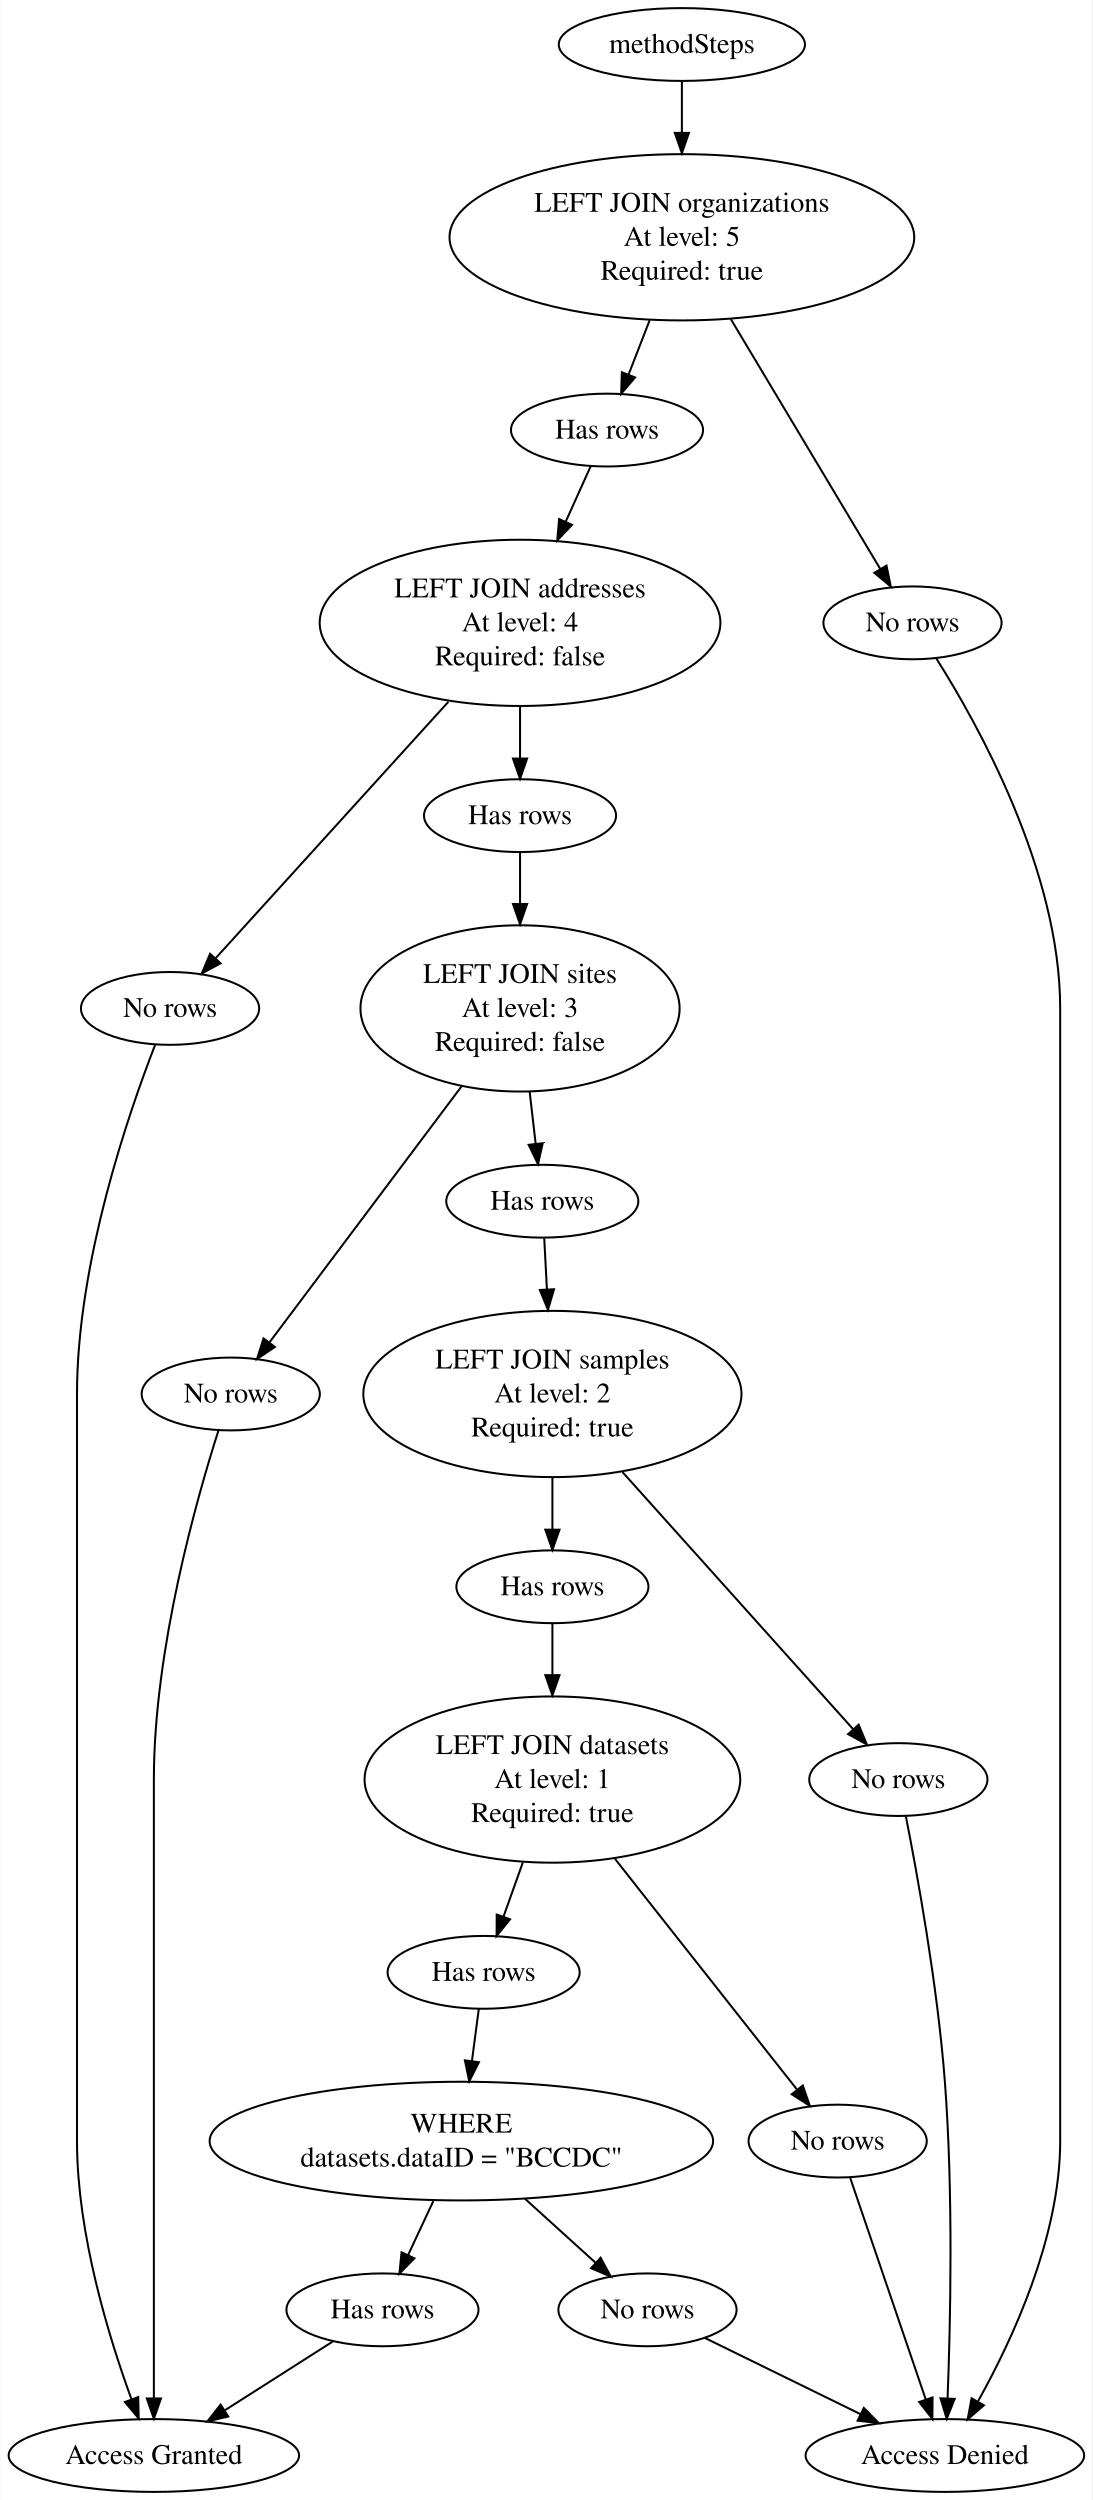
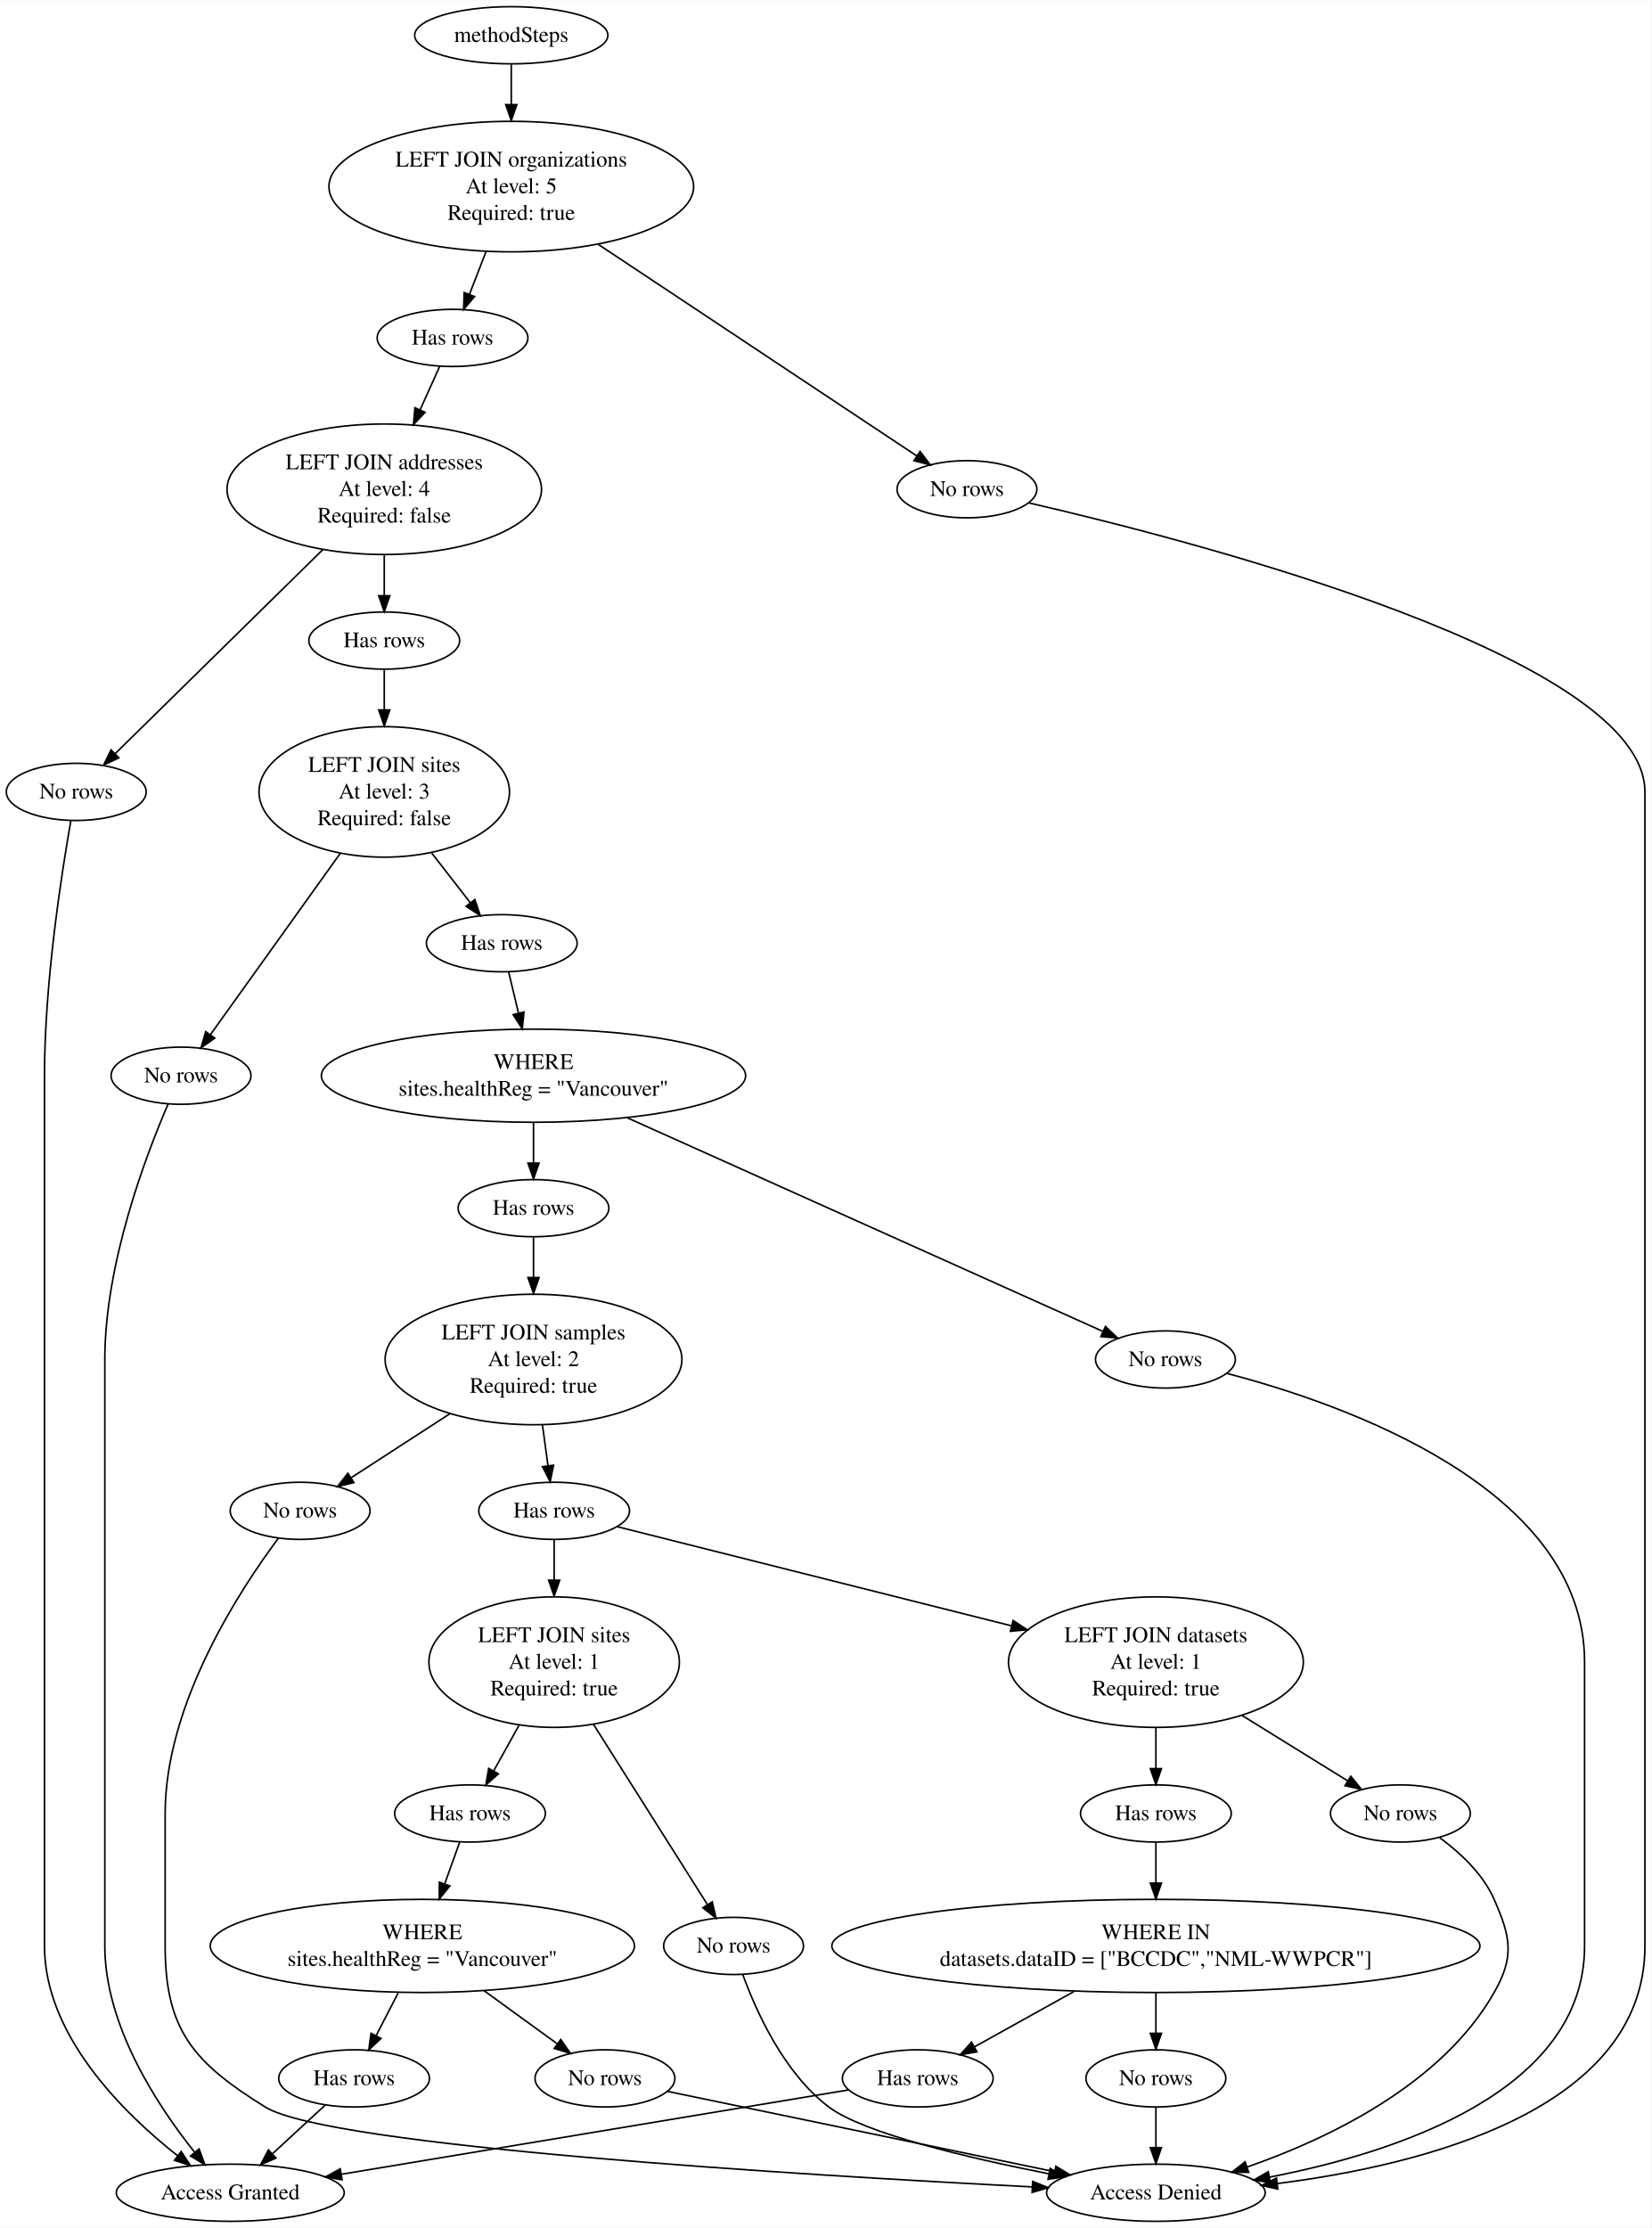
- <svg xmlns="http://www.w3.org/2000/svg" width="540pt" height="1236pt" viewBox="0.00 0.00 539.57 1235.78">
-   <g id="graph0" class="graph" transform="scale(1 1) rotate(0) translate(4 1231.782)">
-     <polygon fill="#ffffff" stroke="transparent" points="-4,4 -4,-1231.782 535.572,-1231.782 535.572,4 -4,4" />
+ <svg xmlns="http://www.w3.org/2000/svg" width="1040pt" height="1403pt" viewBox="0.00 0.00 1040.02 1402.61">
+   <g id="graph0" class="graph" transform="scale(1 1) rotate(0) translate(4 1398.613)">
+     <polygon fill="#ffffff" stroke="transparent" points="-4,4 -4,-1398.613 1036.021,-1398.613 1036.021,4 -4,4" />
    <g id="node1" class="node">
-       <ellipse fill="none" stroke="#000000" cx="332.894" cy="-1209.782" rx="60.854" ry="18" />
-       <text text-anchor="middle" x="332.894" y="-1205.582" font-family="Times,serif" font-size="14.00" fill="#000000">methodSteps</text>
+       <ellipse fill="none" stroke="#000000" cx="318.021" cy="-1376.613" rx="60.854" ry="18" />
+       <text text-anchor="middle" x="318.021" y="-1372.413" font-family="Times,serif" font-size="14.00" fill="#000000">methodSteps</text>
    </g>
    <g id="node2" class="node">
-       <ellipse fill="none" stroke="#000000" cx="332.894" cy="-1114.487" rx="114.857" ry="41.091" />
-       <text text-anchor="middle" x="332.894" y="-1127.087" font-family="Times,serif" font-size="14.00" fill="#000000">LEFT JOIN organizations</text>
-       <text text-anchor="middle" x="332.894" y="-1110.287" font-family="Times,serif" font-size="14.00" fill="#000000">At level: 5</text>
-       <text text-anchor="middle" x="332.894" y="-1093.487" font-family="Times,serif" font-size="14.00" fill="#000000">Required: true</text>
+       <ellipse fill="none" stroke="#000000" cx="318.021" cy="-1281.318" rx="114.857" ry="41.091" />
+       <text text-anchor="middle" x="318.021" y="-1293.918" font-family="Times,serif" font-size="14.00" fill="#000000">LEFT JOIN organizations</text>
+       <text text-anchor="middle" x="318.021" y="-1277.118" font-family="Times,serif" font-size="14.00" fill="#000000">At level: 5</text>
+       <text text-anchor="middle" x="318.021" y="-1260.318" font-family="Times,serif" font-size="14.00" fill="#000000">Required: true</text>
    </g>
    <g id="edge1" class="edge">
-       <path fill="none" stroke="#000000" d="M332.894,-1191.408C332.894,-1184.099 332.894,-1175.289 332.894,-1166.28" />
-       <polygon fill="#000000" stroke="#000000" points="336.394,-1166.094 332.894,-1156.094 329.394,-1166.094 336.394,-1166.094" />
+       <path fill="none" stroke="#000000" d="M318.021,-1358.239C318.021,-1350.93 318.021,-1342.12 318.021,-1333.112" />
+       <polygon fill="#000000" stroke="#000000" points="321.521,-1332.925 318.021,-1322.925 314.521,-1332.925 321.521,-1332.925" />
    </g>
    <g id="node3" class="node">
-       <ellipse fill="none" stroke="#000000" cx="295.894" cy="-1019.192" rx="47.47" ry="18" />
-       <text text-anchor="middle" x="295.894" y="-1014.992" font-family="Times,serif" font-size="14.00" fill="#000000">Has rows</text>
+       <ellipse fill="none" stroke="#000000" cx="281.021" cy="-1186.023" rx="47.47" ry="18" />
+       <text text-anchor="middle" x="281.021" y="-1181.823" font-family="Times,serif" font-size="14.00" fill="#000000">Has rows</text>
    </g>
    <g id="edge2" class="edge">
-       <path fill="none" stroke="#000000" d="M316.988,-1073.52C313.44,-1064.383 309.762,-1054.911 306.491,-1046.486" />
-       <polygon fill="#000000" stroke="#000000" points="309.752,-1045.213 302.869,-1037.158 303.226,-1047.747 309.752,-1045.213" />
+       <path fill="none" stroke="#000000" d="M302.115,-1240.351C298.567,-1231.214 294.89,-1221.743 291.618,-1213.317" />
+       <polygon fill="#000000" stroke="#000000" points="294.879,-1212.044 287.997,-1203.989 288.353,-1214.578 294.879,-1212.044" />
+     </g>
+     <g id="node30" class="node">
+       <ellipse fill="none" stroke="#000000" cx="605.021" cy="-1090.728" rx="44.041" ry="18" />
+       <text text-anchor="middle" x="605.021" y="-1086.528" font-family="Times,serif" font-size="14.00" fill="#000000">No rows</text>
+     </g>
+     <g id="edge37" class="edge">
+       <path fill="none" stroke="#000000" d="M373.018,-1244.796C432.47,-1205.315 525.173,-1143.753 573.426,-1111.709" />
+       <polygon fill="#000000" stroke="#000000" points="575.506,-1114.529 581.9,-1106.082 571.634,-1108.698 575.506,-1114.529" />
+     </g>
+     <g id="node4" class="node">
+       <ellipse fill="none" stroke="#000000" cx="238.021" cy="-1090.728" rx="99.052" ry="41.091" />
+       <text text-anchor="middle" x="238.021" y="-1103.328" font-family="Times,serif" font-size="14.00" fill="#000000">LEFT JOIN addresses</text>
+       <text text-anchor="middle" x="238.021" y="-1086.528" font-family="Times,serif" font-size="14.00" fill="#000000">At level: 4</text>
+       <text text-anchor="middle" x="238.021" y="-1069.728" font-family="Times,serif" font-size="14.00" fill="#000000">Required: false</text>
+     </g>
+     <g id="edge3" class="edge">
+       <path fill="none" stroke="#000000" d="M272.933,-1168.099C269.393,-1160.254 265.046,-1150.62 260.636,-1140.846" />
+       <polygon fill="#000000" stroke="#000000" points="263.716,-1139.162 256.413,-1131.487 257.335,-1142.042 263.716,-1139.162" />
+     </g>
+     <g id="node5" class="node">
+       <ellipse fill="none" stroke="#000000" cx="238.021" cy="-995.433" rx="47.47" ry="18" />
+       <text text-anchor="middle" x="238.021" y="-991.233" font-family="Times,serif" font-size="14.00" fill="#000000">Has rows</text>
+     </g>
+     <g id="edge4" class="edge">
+       <path fill="none" stroke="#000000" d="M238.021,-1049.207C238.021,-1040.656 238.021,-1031.836 238.021,-1023.876" />
+       <polygon fill="#000000" stroke="#000000" points="241.521,-1023.659 238.021,-1013.659 234.521,-1023.659 241.521,-1023.659" />
+     </g>
+     <g id="node29" class="node">
+       <ellipse fill="none" stroke="#000000" cx="44.021" cy="-900.138" rx="44.041" ry="18" />
+       <text text-anchor="middle" x="44.021" y="-895.938" font-family="Times,serif" font-size="14.00" fill="#000000">No rows</text>
+     </g>
+     <g id="edge35" class="edge">
+       <path fill="none" stroke="#000000" d="M199.228,-1052.617C160.328,-1014.401 101.61,-956.715 68.673,-924.356" />
+       <polygon fill="#000000" stroke="#000000" points="70.858,-921.597 61.272,-917.085 65.952,-926.59 70.858,-921.597" />
+     </g>
+     <g id="node6" class="node">
+       <ellipse fill="none" stroke="#000000" cx="238.021" cy="-900.138" rx="78.888" ry="41.091" />
+       <text text-anchor="middle" x="238.021" y="-912.738" font-family="Times,serif" font-size="14.00" fill="#000000">LEFT JOIN sites</text>
+       <text text-anchor="middle" x="238.021" y="-895.938" font-family="Times,serif" font-size="14.00" fill="#000000">At level: 3</text>
+       <text text-anchor="middle" x="238.021" y="-879.138" font-family="Times,serif" font-size="14.00" fill="#000000">Required: false</text>
+     </g>
+     <g id="edge5" class="edge">
+       <path fill="none" stroke="#000000" d="M238.021,-977.059C238.021,-969.75 238.021,-960.94 238.021,-951.931" />
+       <polygon fill="#000000" stroke="#000000" points="241.521,-951.745 238.021,-941.745 234.521,-951.745 241.521,-951.745" />
+     </g>
+     <g id="node7" class="node">
+       <ellipse fill="none" stroke="#000000" cx="312.021" cy="-804.843" rx="47.47" ry="18" />
+       <text text-anchor="middle" x="312.021" y="-800.643" font-family="Times,serif" font-size="14.00" fill="#000000">Has rows</text>
+     </g>
+     <g id="edge6" class="edge">
+       <path fill="none" stroke="#000000" d="M267.906,-861.652C276.097,-851.105 284.771,-839.935 292.24,-830.316" />
+       <polygon fill="#000000" stroke="#000000" points="295.082,-832.363 298.451,-822.318 289.553,-828.069 295.082,-832.363" />
+     </g>
+     <g id="node28" class="node">
+       <ellipse fill="none" stroke="#000000" cx="110.021" cy="-721.427" rx="44.041" ry="18" />
+       <text text-anchor="middle" x="110.021" y="-717.227" font-family="Times,serif" font-size="14.00" fill="#000000">No rows</text>
+     </g>
+     <g id="edge33" class="edge">
+       <path fill="none" stroke="#000000" d="M210.247,-861.36C185.486,-826.79 149.938,-777.159 128.505,-747.235" />
+       <polygon fill="#000000" stroke="#000000" points="131.263,-745.074 122.595,-738.982 125.572,-749.15 131.263,-745.074" />
+     </g>
+     <g id="node8" class="node">
+       <ellipse fill="none" stroke="#000000" cx="332.021" cy="-721.427" rx="133.607" ry="29.331" />
+       <text text-anchor="middle" x="332.021" y="-725.627" font-family="Times,serif" font-size="14.00" fill="#000000">WHERE</text>
+       <text text-anchor="middle" x="332.021" y="-708.827" font-family="Times,serif" font-size="14.00" fill="#000000">sites.healthReg = "Vancouver"</text>
+     </g>
+     <g id="edge7" class="edge">
+       <path fill="none" stroke="#000000" d="M316.361,-786.743C318.2,-779.072 320.42,-769.812 322.603,-760.707" />
+       <polygon fill="#000000" stroke="#000000" points="326.009,-761.511 324.937,-750.97 319.202,-759.879 326.009,-761.511" />
+     </g>
+     <g id="node9" class="node">
+       <ellipse fill="none" stroke="#000000" cx="332.021" cy="-638.011" rx="47.47" ry="18" />
+       <text text-anchor="middle" x="332.021" y="-633.811" font-family="Times,serif" font-size="14.00" fill="#000000">Has rows</text>
+     </g>
+     <g id="edge8" class="edge">
+       <path fill="none" stroke="#000000" d="M332.021,-691.783C332.021,-683.578 332.021,-674.691 332.021,-666.55" />
+       <polygon fill="#000000" stroke="#000000" points="335.521,-666.398 332.021,-656.398 328.521,-666.398 335.521,-666.398" />
+     </g>
+     <g id="node27" class="node">
+       <ellipse fill="none" stroke="#000000" cx="730.021" cy="-542.716" rx="44.041" ry="18" />
+       <text text-anchor="middle" x="730.021" y="-538.516" font-family="Times,serif" font-size="14.00" fill="#000000">No rows</text>
+     </g>
+     <g id="edge31" class="edge">
+       <path fill="none" stroke="#000000" d="M391.176,-694.865C473.488,-657.905 620.348,-591.962 690.543,-560.443" />
+       <polygon fill="#000000" stroke="#000000" points="692.235,-563.52 699.924,-556.231 689.367,-557.134 692.235,-563.52" />
+     </g>
+     <g id="node10" class="node">
+       <ellipse fill="none" stroke="#000000" cx="332.021" cy="-542.716" rx="93.477" ry="41.091" />
+       <text text-anchor="middle" x="332.021" y="-555.316" font-family="Times,serif" font-size="14.00" fill="#000000">LEFT JOIN samples</text>
+       <text text-anchor="middle" x="332.021" y="-538.516" font-family="Times,serif" font-size="14.00" fill="#000000">At level: 2</text>
+       <text text-anchor="middle" x="332.021" y="-521.716" font-family="Times,serif" font-size="14.00" fill="#000000">Required: true</text>
+     </g>
+     <g id="edge9" class="edge">
+       <path fill="none" stroke="#000000" d="M332.021,-619.638C332.021,-612.328 332.021,-603.519 332.021,-594.51" />
+       <polygon fill="#000000" stroke="#000000" points="335.521,-594.323 332.021,-584.324 328.521,-594.324 335.521,-594.323" />
+     </g>
+     <g id="node11" class="node">
+       <ellipse fill="none" stroke="#000000" cx="345.021" cy="-447.421" rx="47.47" ry="18" />
+       <text text-anchor="middle" x="345.021" y="-443.221" font-family="Times,serif" font-size="14.00" fill="#000000">Has rows</text>
+     </g>
+     <g id="edge10" class="edge">
+       <path fill="none" stroke="#000000" d="M337.647,-501.473C338.83,-492.799 340.053,-483.837 341.154,-475.764" />
+       <polygon fill="#000000" stroke="#000000" points="344.635,-476.145 342.519,-465.764 337.699,-475.199 344.635,-476.145" />
+     </g>
+     <g id="node26" class="node">
+       <ellipse fill="none" stroke="#000000" cx="185.021" cy="-447.421" rx="44.041" ry="18" />
+       <text text-anchor="middle" x="185.021" y="-443.221" font-family="Times,serif" font-size="14.00" fill="#000000">No rows</text>
+     </g>
+     <g id="edge29" class="edge">
+       <path fill="none" stroke="#000000" d="M279.366,-508.582C258.551,-495.089 235.305,-480.019 217.096,-468.215" />
+       <polygon fill="#000000" stroke="#000000" points="218.889,-465.206 208.594,-462.703 215.082,-471.08 218.889,-465.206" />
+     </g>
+     <g id="node12" class="node">
+       <ellipse fill="none" stroke="#000000" cx="345.021" cy="-352.126" rx="78.888" ry="41.091" />
+       <text text-anchor="middle" x="345.021" y="-364.726" font-family="Times,serif" font-size="14.00" fill="#000000">LEFT JOIN sites</text>
+       <text text-anchor="middle" x="345.021" y="-347.926" font-family="Times,serif" font-size="14.00" fill="#000000">At level: 1</text>
+       <text text-anchor="middle" x="345.021" y="-331.126" font-family="Times,serif" font-size="14.00" fill="#000000">Required: true</text>
+     </g>
+     <g id="edge11" class="edge">
+       <path fill="none" stroke="#000000" d="M345.021,-429.048C345.021,-421.738 345.021,-412.929 345.021,-403.92" />
+       <polygon fill="#000000" stroke="#000000" points="348.521,-403.733 345.021,-393.733 341.521,-403.733 348.521,-403.733" />
+     </g>
+     <g id="node20" class="node">
+       <ellipse fill="none" stroke="#000000" cx="724.021" cy="-352.126" rx="92.866" ry="41.091" />
+       <text text-anchor="middle" x="724.021" y="-364.726" font-family="Times,serif" font-size="14.00" fill="#000000">LEFT JOIN datasets</text>
+       <text text-anchor="middle" x="724.021" y="-347.926" font-family="Times,serif" font-size="14.00" fill="#000000">At level: 1</text>
+       <text text-anchor="middle" x="724.021" y="-331.126" font-family="Times,serif" font-size="14.00" fill="#000000">Required: true</text>
+     </g>
+     <g id="edge20" class="edge">
+       <path fill="none" stroke="#000000" d="M384.508,-437.493C442.871,-422.818 553.783,-394.93 632.958,-375.023" />
+       <polygon fill="#000000" stroke="#000000" points="634.092,-378.347 642.937,-372.514 632.385,-371.558 634.092,-378.347" />
+     </g>
+     <g id="node13" class="node">
+       <ellipse fill="none" stroke="#000000" cx="292.021" cy="-256.831" rx="47.47" ry="18" />
+       <text text-anchor="middle" x="292.021" y="-252.631" font-family="Times,serif" font-size="14.00" fill="#000000">Has rows</text>
+     </g>
+     <g id="edge12" class="edge">
+       <path fill="none" stroke="#000000" d="M322.851,-312.265C317.462,-302.574 311.826,-292.442 306.87,-283.531" />
+       <polygon fill="#000000" stroke="#000000" points="309.909,-281.794 301.99,-274.756 303.791,-285.196 309.909,-281.794" />
+     </g>
+     <g id="node19" class="node">
+       <ellipse fill="none" stroke="#000000" cx="458.021" cy="-173.416" rx="44.041" ry="18" />
+       <text text-anchor="middle" x="458.021" y="-169.216" font-family="Times,serif" font-size="14.00" fill="#000000">No rows</text>
+     </g>
+     <g id="edge18" class="edge">
+       <path fill="none" stroke="#000000" d="M369.819,-312.908C391.603,-278.455 422.684,-229.3 441.542,-199.477" />
+       <polygon fill="#000000" stroke="#000000" points="444.592,-201.203 446.978,-190.88 438.675,-197.462 444.592,-201.203" />
+     </g>
+     <g id="node14" class="node">
+       <ellipse fill="none" stroke="#000000" cx="262.021" cy="-173.416" rx="133.607" ry="29.331" />
+       <text text-anchor="middle" x="262.021" y="-177.616" font-family="Times,serif" font-size="14.00" fill="#000000">WHERE</text>
+       <text text-anchor="middle" x="262.021" y="-160.816" font-family="Times,serif" font-size="14.00" fill="#000000">sites.healthReg = "Vancouver"</text>
+     </g>
+     <g id="edge13" class="edge">
+       <path fill="none" stroke="#000000" d="M285.511,-238.731C282.723,-230.979 279.351,-221.603 276.043,-212.405" />
+       <polygon fill="#000000" stroke="#000000" points="279.324,-211.184 272.646,-202.959 272.737,-213.553 279.324,-211.184" />
+     </g>
+     <g id="node15" class="node">
+       <ellipse fill="none" stroke="#000000" cx="219.021" cy="-90" rx="47.47" ry="18" />
+       <text text-anchor="middle" x="219.021" y="-85.8" font-family="Times,serif" font-size="14.00" fill="#000000">Has rows</text>
+     </g>
+     <g id="edge14" class="edge">
+       <path fill="none" stroke="#000000" d="M246.739,-143.772C242.25,-135.061 237.364,-125.583 232.962,-117.045" />
+       <polygon fill="#000000" stroke="#000000" points="235.938,-115.18 228.245,-107.895 229.716,-118.387 235.938,-115.18" />
+     </g>
+     <g id="node17" class="node">
+       <ellipse fill="none" stroke="#000000" cx="377.021" cy="-90" rx="44.041" ry="18" />
+       <text text-anchor="middle" x="377.021" y="-85.8" font-family="Times,serif" font-size="14.00" fill="#000000">No rows</text>
+     </g>
+     <g id="edge16" class="edge">
+       <path fill="none" stroke="#000000" d="M300.954,-145.175C315.956,-134.294 332.846,-122.043 346.893,-111.853" />
+       <polygon fill="#000000" stroke="#000000" points="349.19,-114.511 355.23,-105.806 345.08,-108.845 349.19,-114.511" />
+     </g>
+     <g id="node16" class="node">
+       <ellipse fill="none" stroke="#000000" cx="141.021" cy="-18" rx="71.787" ry="18" />
+       <text text-anchor="middle" x="141.021" y="-13.8" font-family="Times,serif" font-size="14.00" fill="#000000">Access Granted</text>
+     </g>
+     <g id="edge15" class="edge">
+       <path fill="none" stroke="#000000" d="M200.93,-73.301C191.08,-64.208 178.703,-52.784 167.76,-42.682" />
+       <polygon fill="#000000" stroke="#000000" points="169.824,-39.824 160.102,-35.613 165.076,-44.968 169.824,-39.824" />
+     </g>
+     <g id="node18" class="node">
+       <ellipse fill="none" stroke="#000000" cx="724.021" cy="-18" rx="68.858" ry="18" />
+       <text text-anchor="middle" x="724.021" y="-13.8" font-family="Times,serif" font-size="14.00" fill="#000000">Access Denied</text>
+     </g>
+     <g id="edge17" class="edge">
+       <path fill="none" stroke="#000000" d="M416.488,-81.811C475.83,-69.498 588.66,-46.087 659.913,-31.302" />
+       <polygon fill="#000000" stroke="#000000" points="661.033,-34.644 670.113,-29.185 659.611,-27.79 661.033,-34.644" />
+     </g>
+     <g id="edge19" class="edge">
+       <path fill="none" stroke="#000000" d="M463.799,-155.466C472.1,-132.588 489.607,-93.442 518.021,-72 539.843,-55.532 605.202,-40.069 656.512,-29.946" />
+       <polygon fill="#000000" stroke="#000000" points="657.419,-33.336 666.569,-27.994 656.086,-26.464 657.419,-33.336" />
    </g>
    <g id="node21" class="node">
-       <ellipse fill="none" stroke="#000000" cx="446.894" cy="-923.896" rx="44.041" ry="18" />
-       <text text-anchor="middle" x="446.894" y="-919.697" font-family="Times,serif" font-size="14.00" fill="#000000">No rows</text>
+       <ellipse fill="none" stroke="#000000" cx="724.021" cy="-256.831" rx="47.47" ry="18" />
+       <text text-anchor="middle" x="724.021" y="-252.631" font-family="Times,serif" font-size="14.00" fill="#000000">Has rows</text>
+     </g>
+     <g id="edge21" class="edge">
+       <path fill="none" stroke="#000000" d="M724.021,-310.606C724.021,-302.054 724.021,-293.235 724.021,-285.274" />
+       <polygon fill="#000000" stroke="#000000" points="727.521,-285.057 724.021,-275.057 720.521,-285.057 727.521,-285.057" />
+     </g>
+     <g id="node25" class="node">
+       <ellipse fill="none" stroke="#000000" cx="878.021" cy="-256.831" rx="44.041" ry="18" />
+       <text text-anchor="middle" x="878.021" y="-252.631" font-family="Times,serif" font-size="14.00" fill="#000000">No rows</text>
+     </g>
+     <g id="edge27" class="edge">
+       <path fill="none" stroke="#000000" d="M778.315,-318.529C800.444,-304.836 825.319,-289.443 844.688,-277.457" />
+       <polygon fill="#000000" stroke="#000000" points="846.782,-280.278 853.443,-272.04 843.098,-274.325 846.782,-280.278" />
+     </g>
+     <g id="node22" class="node">
+       <ellipse fill="none" stroke="#000000" cx="724.021" cy="-173.416" rx="204.088" ry="29.331" />
+       <text text-anchor="middle" x="724.021" y="-177.616" font-family="Times,serif" font-size="14.00" fill="#000000">WHERE IN</text>
+       <text text-anchor="middle" x="724.021" y="-160.816" font-family="Times,serif" font-size="14.00" fill="#000000">datasets.dataID = ["BCCDC","NML-WWPCR"]</text>
+     </g>
+     <g id="edge22" class="edge">
+       <path fill="none" stroke="#000000" d="M724.021,-238.731C724.021,-231.142 724.021,-221.997 724.021,-212.986" />
+       <polygon fill="#000000" stroke="#000000" points="727.521,-212.959 724.021,-202.959 720.521,-212.959 727.521,-212.959" />
+     </g>
+     <g id="node23" class="node">
+       <ellipse fill="none" stroke="#000000" cx="574.021" cy="-90" rx="47.47" ry="18" />
+       <text text-anchor="middle" x="574.021" y="-85.8" font-family="Times,serif" font-size="14.00" fill="#000000">Has rows</text>
+     </g>
+     <g id="edge23" class="edge">
+       <path fill="none" stroke="#000000" d="M672.399,-144.709C651.716,-133.207 628.397,-120.239 609.655,-109.817" />
+       <polygon fill="#000000" stroke="#000000" points="611.295,-106.723 600.854,-104.922 607.893,-112.841 611.295,-106.723" />
+     </g>
+     <g id="node24" class="node">
+       <ellipse fill="none" stroke="#000000" cx="724.021" cy="-90" rx="44.041" ry="18" />
+       <text text-anchor="middle" x="724.021" y="-85.8" font-family="Times,serif" font-size="14.00" fill="#000000">No rows</text>
+     </g>
+     <g id="edge25" class="edge">
+       <path fill="none" stroke="#000000" d="M724.021,-143.772C724.021,-135.566 724.021,-126.68 724.021,-118.539" />
+       <polygon fill="#000000" stroke="#000000" points="727.521,-118.386 724.021,-108.387 720.521,-118.387 727.521,-118.386" />
    </g>
    <g id="edge24" class="edge">
-       <path fill="none" stroke="#000000" d="M357.07,-1074.067C379.318,-1036.872 411.687,-982.757 430.885,-950.661" />
-       <polygon fill="#000000" stroke="#000000" points="434.033,-952.216 436.162,-941.837 428.025,-948.623 434.033,-952.216" />
-     </g>
-     <g id="node4" class="node">
-       <ellipse fill="none" stroke="#000000" cx="252.894" cy="-923.896" rx="99.052" ry="41.091" />
-       <text text-anchor="middle" x="252.894" y="-936.496" font-family="Times,serif" font-size="14.00" fill="#000000">LEFT JOIN addresses</text>
-       <text text-anchor="middle" x="252.894" y="-919.697" font-family="Times,serif" font-size="14.00" fill="#000000">At level: 4</text>
-       <text text-anchor="middle" x="252.894" y="-902.896" font-family="Times,serif" font-size="14.00" fill="#000000">Required: false</text>
-     </g>
-     <g id="edge3" class="edge">
-       <path fill="none" stroke="#000000" d="M287.806,-1001.267C284.266,-993.423 279.918,-983.788 275.509,-974.015" />
-       <polygon fill="#000000" stroke="#000000" points="278.589,-972.331 271.285,-964.656 272.208,-975.21 278.589,-972.331" />
-     </g>
-     <g id="node5" class="node">
-       <ellipse fill="none" stroke="#000000" cx="252.894" cy="-828.601" rx="47.47" ry="18" />
-       <text text-anchor="middle" x="252.894" y="-824.402" font-family="Times,serif" font-size="14.00" fill="#000000">Has rows</text>
-     </g>
-     <g id="edge4" class="edge">
-       <path fill="none" stroke="#000000" d="M252.894,-882.376C252.894,-873.824 252.894,-865.005 252.894,-857.044" />
-       <polygon fill="#000000" stroke="#000000" points="256.394,-856.827 252.894,-846.827 249.394,-856.827 256.394,-856.827" />
-     </g>
-     <g id="node20" class="node">
-       <ellipse fill="none" stroke="#000000" cx="79.894" cy="-733.307" rx="44.041" ry="18" />
-       <text text-anchor="middle" x="79.894" y="-729.106" font-family="Times,serif" font-size="14.00" fill="#000000">No rows</text>
-     </g>
-     <g id="edge22" class="edge">
-       <path fill="none" stroke="#000000" d="M217.467,-884.868C183.019,-846.918 131.735,-790.419 102.489,-758.2" />
-       <polygon fill="#000000" stroke="#000000" points="104.865,-755.61 95.552,-750.558 99.682,-760.314 104.865,-755.61" />
-     </g>
-     <g id="node6" class="node">
-       <ellipse fill="none" stroke="#000000" cx="252.894" cy="-733.307" rx="78.888" ry="41.091" />
-       <text text-anchor="middle" x="252.894" y="-745.907" font-family="Times,serif" font-size="14.00" fill="#000000">LEFT JOIN sites</text>
-       <text text-anchor="middle" x="252.894" y="-729.106" font-family="Times,serif" font-size="14.00" fill="#000000">At level: 3</text>
-       <text text-anchor="middle" x="252.894" y="-712.307" font-family="Times,serif" font-size="14.00" fill="#000000">Required: false</text>
-     </g>
-     <g id="edge5" class="edge">
-       <path fill="none" stroke="#000000" d="M252.894,-810.228C252.894,-802.918 252.894,-794.109 252.894,-785.1" />
-       <polygon fill="#000000" stroke="#000000" points="256.394,-784.914 252.894,-774.914 249.394,-784.914 256.394,-784.914" />
-     </g>
-     <g id="node7" class="node">
-       <ellipse fill="none" stroke="#000000" cx="263.894" cy="-638.011" rx="47.47" ry="18" />
-       <text text-anchor="middle" x="263.894" y="-633.811" font-family="Times,serif" font-size="14.00" fill="#000000">Has rows</text>
-     </g>
-     <g id="edge6" class="edge">
-       <path fill="none" stroke="#000000" d="M257.654,-692.063C258.656,-683.389 259.69,-674.427 260.622,-666.354" />
-       <polygon fill="#000000" stroke="#000000" points="264.106,-666.689 261.776,-656.354 257.153,-665.886 264.106,-666.689" />
-     </g>
-     <g id="node19" class="node">
-       <ellipse fill="none" stroke="#000000" cx="109.894" cy="-542.716" rx="44.041" ry="18" />
-       <text text-anchor="middle" x="109.894" y="-538.516" font-family="Times,serif" font-size="14.00" fill="#000000">No rows</text>
-     </g>
-     <g id="edge20" class="edge">
-       <path fill="none" stroke="#000000" d="M223.955,-694.738C195.637,-656.995 153.313,-600.586 128.975,-568.148" />
-       <polygon fill="#000000" stroke="#000000" points="131.705,-565.954 122.903,-560.056 126.105,-570.155 131.705,-565.954" />
-     </g>
-     <g id="node8" class="node">
-       <ellipse fill="none" stroke="#000000" cx="268.894" cy="-542.716" rx="93.477" ry="41.091" />
-       <text text-anchor="middle" x="268.894" y="-555.316" font-family="Times,serif" font-size="14.00" fill="#000000">LEFT JOIN samples</text>
-       <text text-anchor="middle" x="268.894" y="-538.516" font-family="Times,serif" font-size="14.00" fill="#000000">At level: 2</text>
-       <text text-anchor="middle" x="268.894" y="-521.716" font-family="Times,serif" font-size="14.00" fill="#000000">Required: true</text>
-     </g>
-     <g id="edge7" class="edge">
-       <path fill="none" stroke="#000000" d="M264.858,-619.638C265.241,-612.328 265.703,-603.519 266.176,-594.51" />
-       <polygon fill="#000000" stroke="#000000" points="269.682,-594.493 266.711,-584.324 262.691,-594.126 269.682,-594.493" />
-     </g>
-     <g id="node9" class="node">
-       <ellipse fill="none" stroke="#000000" cx="268.894" cy="-447.421" rx="47.47" ry="18" />
-       <text text-anchor="middle" x="268.894" y="-443.221" font-family="Times,serif" font-size="14.00" fill="#000000">Has rows</text>
-     </g>
-     <g id="edge8" class="edge">
-       <path fill="none" stroke="#000000" d="M268.894,-501.196C268.894,-492.644 268.894,-483.825 268.894,-475.864" />
-       <polygon fill="#000000" stroke="#000000" points="272.394,-475.647 268.894,-465.647 265.394,-475.647 272.394,-475.647" />
-     </g>
-     <g id="node18" class="node">
-       <ellipse fill="none" stroke="#000000" cx="439.894" cy="-352.126" rx="44.041" ry="18" />
-       <text text-anchor="middle" x="439.894" y="-347.926" font-family="Times,serif" font-size="14.00" fill="#000000">No rows</text>
-     </g>
-     <g id="edge18" class="edge">
-       <path fill="none" stroke="#000000" d="M303.498,-504.148C337.505,-466.244 388.403,-409.516 417.447,-377.145" />
-       <polygon fill="#000000" stroke="#000000" points="420.263,-379.247 424.336,-369.466 415.053,-374.572 420.263,-379.247" />
-     </g>
-     <g id="node10" class="node">
-       <ellipse fill="none" stroke="#000000" cx="268.894" cy="-352.126" rx="92.866" ry="41.091" />
-       <text text-anchor="middle" x="268.894" y="-364.726" font-family="Times,serif" font-size="14.00" fill="#000000">LEFT JOIN datasets</text>
-       <text text-anchor="middle" x="268.894" y="-347.926" font-family="Times,serif" font-size="14.00" fill="#000000">At level: 1</text>
-       <text text-anchor="middle" x="268.894" y="-331.126" font-family="Times,serif" font-size="14.00" fill="#000000">Required: true</text>
-     </g>
-     <g id="edge9" class="edge">
-       <path fill="none" stroke="#000000" d="M268.894,-429.048C268.894,-421.738 268.894,-412.929 268.894,-403.92" />
-       <polygon fill="#000000" stroke="#000000" points="272.394,-403.733 268.894,-393.733 265.394,-403.733 272.394,-403.733" />
-     </g>
-     <g id="node11" class="node">
-       <ellipse fill="none" stroke="#000000" cx="234.894" cy="-256.831" rx="47.47" ry="18" />
-       <text text-anchor="middle" x="234.894" y="-252.631" font-family="Times,serif" font-size="14.00" fill="#000000">Has rows</text>
-     </g>
-     <g id="edge10" class="edge">
-       <path fill="none" stroke="#000000" d="M254.277,-311.16C251.053,-302.122 247.712,-292.757 244.73,-284.401" />
-       <polygon fill="#000000" stroke="#000000" points="247.961,-283.04 241.304,-274.798 241.368,-285.392 247.961,-283.04" />
-     </g>
-     <g id="node17" class="node">
-       <ellipse fill="none" stroke="#000000" cx="409.894" cy="-173.416" rx="44.041" ry="18" />
-       <text text-anchor="middle" x="409.894" y="-169.216" font-family="Times,serif" font-size="14.00" fill="#000000">No rows</text>
-     </g>
-     <g id="edge16" class="edge">
-       <path fill="none" stroke="#000000" d="M299.837,-312.908C327.136,-278.307 366.136,-228.876 389.635,-199.093" />
-       <polygon fill="#000000" stroke="#000000" points="392.668,-200.899 396.114,-190.88 387.172,-196.563 392.668,-200.899" />
-     </g>
-     <g id="node12" class="node">
-       <ellipse fill="none" stroke="#000000" cx="223.894" cy="-173.416" rx="124.435" ry="29.331" />
-       <text text-anchor="middle" x="223.894" y="-177.616" font-family="Times,serif" font-size="14.00" fill="#000000">WHERE</text>
-       <text text-anchor="middle" x="223.894" y="-160.816" font-family="Times,serif" font-size="14.00" fill="#000000">datasets.dataID = "BCCDC"</text>
-     </g>
-     <g id="edge11" class="edge">
-       <path fill="none" stroke="#000000" d="M232.507,-238.731C231.506,-231.142 230.3,-221.997 229.112,-212.986" />
-       <polygon fill="#000000" stroke="#000000" points="232.567,-212.415 227.79,-202.959 225.627,-213.331 232.567,-212.415" />
-     </g>
-     <g id="node13" class="node">
-       <ellipse fill="none" stroke="#000000" cx="184.894" cy="-90" rx="47.47" ry="18" />
-       <text text-anchor="middle" x="184.894" y="-85.8" font-family="Times,serif" font-size="14.00" fill="#000000">Has rows</text>
-     </g>
-     <g id="edge12" class="edge">
-       <path fill="none" stroke="#000000" d="M210.034,-143.772C205.962,-135.061 201.53,-125.583 197.538,-117.045" />
-       <polygon fill="#000000" stroke="#000000" points="200.666,-115.471 193.26,-107.895 194.325,-118.436 200.666,-115.471" />
-     </g>
-     <g id="node15" class="node">
-       <ellipse fill="none" stroke="#000000" cx="315.894" cy="-90" rx="44.041" ry="18" />
-       <text text-anchor="middle" x="315.894" y="-85.8" font-family="Times,serif" font-size="14.00" fill="#000000">No rows</text>
-     </g>
-     <g id="edge14" class="edge">
-       <path fill="none" stroke="#000000" d="M255.298,-144.942C266.691,-134.612 279.417,-123.073 290.254,-113.247" />
-       <polygon fill="#000000" stroke="#000000" points="292.708,-115.747 297.765,-106.437 288.006,-110.561 292.708,-115.747" />
-     </g>
-     <g id="node14" class="node">
-       <ellipse fill="none" stroke="#000000" cx="71.894" cy="-18" rx="71.787" ry="18" />
-       <text text-anchor="middle" x="71.894" y="-13.8" font-family="Times,serif" font-size="14.00" fill="#000000">Access Granted</text>
-     </g>
-     <g id="edge13" class="edge">
-       <path fill="none" stroke="#000000" d="M160.374,-74.377C144.787,-64.445 124.357,-51.428 107.056,-40.404" />
-       <polygon fill="#000000" stroke="#000000" points="108.65,-37.27 98.336,-34.848 104.889,-43.173 108.65,-37.27" />
-     </g>
-     <g id="node16" class="node">
-       <ellipse fill="none" stroke="#000000" cx="462.894" cy="-18" rx="68.858" ry="18" />
-       <text text-anchor="middle" x="462.894" y="-13.8" font-family="Times,serif" font-size="14.00" fill="#000000">Access Denied</text>
-     </g>
-     <g id="edge15" class="edge">
-       <path fill="none" stroke="#000000" d="M344.237,-76.118C366.061,-65.428 396.557,-50.492 421.167,-38.437" />
-       <polygon fill="#000000" stroke="#000000" points="422.84,-41.516 430.281,-33.974 419.761,-35.229 422.84,-41.516" />
-     </g>
-     <g id="edge17" class="edge">
-       <path fill="none" stroke="#000000" d="M415.973,-155.588C425.149,-128.68 442.614,-77.468 453.454,-45.681" />
-       <polygon fill="#000000" stroke="#000000" points="456.806,-46.693 456.721,-36.099 450.181,-44.434 456.806,-46.693" />
-     </g>
-     <g id="edge19" class="edge">
-       <path fill="none" stroke="#000000" d="M443.635,-333.844C449.162,-305.803 459.249,-250.422 462.894,-202.831 467.123,-147.595 465.648,-82.8 464.239,-46.46" />
-       <polygon fill="#000000" stroke="#000000" points="467.722,-45.984 463.81,-36.138 460.728,-46.274 467.722,-45.984" />
-     </g>
-     <g id="edge21" class="edge">
-       <path fill="none" stroke="#000000" d="M103.872,-524.822C93.157,-491.334 71.894,-416.738 71.894,-352.126 71.894,-352.126 71.894,-352.126 71.894,-173.416 71.894,-129.005 71.894,-77.456 71.894,-46.306" />
-       <polygon fill="#000000" stroke="#000000" points="75.394,-46.184 71.894,-36.184 68.394,-46.184 75.394,-46.184" />
-     </g>
-     <g id="edge23" class="edge">
-       <path fill="none" stroke="#000000" d="M72.605,-715.521C59.634,-682.212 33.894,-607.9 33.894,-542.716 33.894,-542.716 33.894,-542.716 33.894,-173.416 33.894,-127.747 49.568,-76.634 60.783,-45.907" />
-       <polygon fill="#000000" stroke="#000000" points="64.149,-46.897 64.386,-36.305 57.596,-44.438 64.149,-46.897" />
-     </g>
-     <g id="edge25" class="edge">
-       <path fill="none" stroke="#000000" d="M458.622,-906.364C479.258,-873.766 519.894,-800.983 519.894,-733.307 519.894,-733.307 519.894,-733.307 519.894,-173.416 519.894,-125.959 496.178,-75.061 479.341,-44.906" />
-       <polygon fill="#000000" stroke="#000000" points="482.17,-42.804 474.155,-35.876 476.1,-46.29 482.17,-42.804" />
+       <path fill="none" stroke="#000000" d="M530.521,-82.767C455.485,-70.29 301.11,-44.62 210.873,-29.615" />
+       <polygon fill="#000000" stroke="#000000" points="211.441,-26.162 201.003,-27.974 210.293,-33.067 211.441,-26.162" />
+     </g>
+     <g id="edge26" class="edge">
+       <path fill="none" stroke="#000000" d="M724.021,-71.831C724.021,-64.131 724.021,-54.974 724.021,-46.417" />
+       <polygon fill="#000000" stroke="#000000" points="727.521,-46.413 724.021,-36.413 720.521,-46.413 727.521,-46.413" />
+     </g>
+     <g id="edge28" class="edge">
+       <path fill="none" stroke="#000000" d="M902.453,-241.809C915.338,-232.387 929.914,-218.97 937.021,-202.831 947.558,-178.901 949.974,-166.713 937.021,-144 903.927,-85.972 832.463,-51.953 781.445,-34.184" />
+       <polygon fill="#000000" stroke="#000000" points="782.445,-30.828 771.851,-30.949 780.208,-37.461 782.445,-30.828" />
+     </g>
+     <g id="edge30" class="edge">
+       <path fill="none" stroke="#000000" d="M171.364,-430.183C147.337,-398.065 100.021,-326.031 100.021,-256.831 100.021,-256.831 100.021,-256.831 100.021,-173.416 100.021,-120.353 117.935,-99.981 163.021,-72 203.133,-47.106 501.601,-29.056 646.09,-21.679" />
+       <polygon fill="#000000" stroke="#000000" points="646.411,-25.167 656.221,-21.166 646.057,-18.176 646.411,-25.167" />
+     </g>
+     <g id="edge32" class="edge">
+       <path fill="none" stroke="#000000" d="M768.691,-533.966C842.02,-514.834 994.021,-461.934 994.021,-352.126 994.021,-352.126 994.021,-352.126 994.021,-173.416 994.021,-81.74 875.655,-43.33 795.666,-27.84" />
+       <polygon fill="#000000" stroke="#000000" points="796.097,-24.361 785.626,-25.977 794.819,-31.243 796.097,-24.361" />
+     </g>
+     <g id="edge34" class="edge">
+       <path fill="none" stroke="#000000" d="M101.878,-703.588C88.184,-671.906 62.021,-603.434 62.021,-542.716 62.021,-542.716 62.021,-542.716 62.021,-173.416 62.021,-123.278 95.097,-72.953 118.445,-43.676" />
+       <polygon fill="#000000" stroke="#000000" points="121.399,-45.594 125.034,-35.642 115.987,-41.155 121.399,-45.594" />
+     </g>
+     <g id="edge36" class="edge">
+       <path fill="none" stroke="#000000" d="M40.628,-881.947C34.922,-849.721 24.021,-780.433 24.021,-721.427 24.021,-721.427 24.021,-721.427 24.021,-173.416 24.021,-117.292 73.321,-68.544 107.917,-41.245" />
+       <polygon fill="#000000" stroke="#000000" points="110.121,-43.966 115.921,-35.1 105.858,-38.413 110.121,-43.966" />
+     </g>
+     <g id="edge38" class="edge">
+       <path fill="none" stroke="#000000" d="M644.046,-1082.132C749.456,-1057.793 1032.021,-984.668 1032.021,-900.138 1032.021,-900.138 1032.021,-900.138 1032.021,-173.416 1032.021,-69.935 891.732,-35.342 800.515,-23.787" />
+       <polygon fill="#000000" stroke="#000000" points="800.819,-20.298 790.473,-22.582 799.985,-27.248 800.819,-20.298" />
    </g>
  </g>
</svg>
